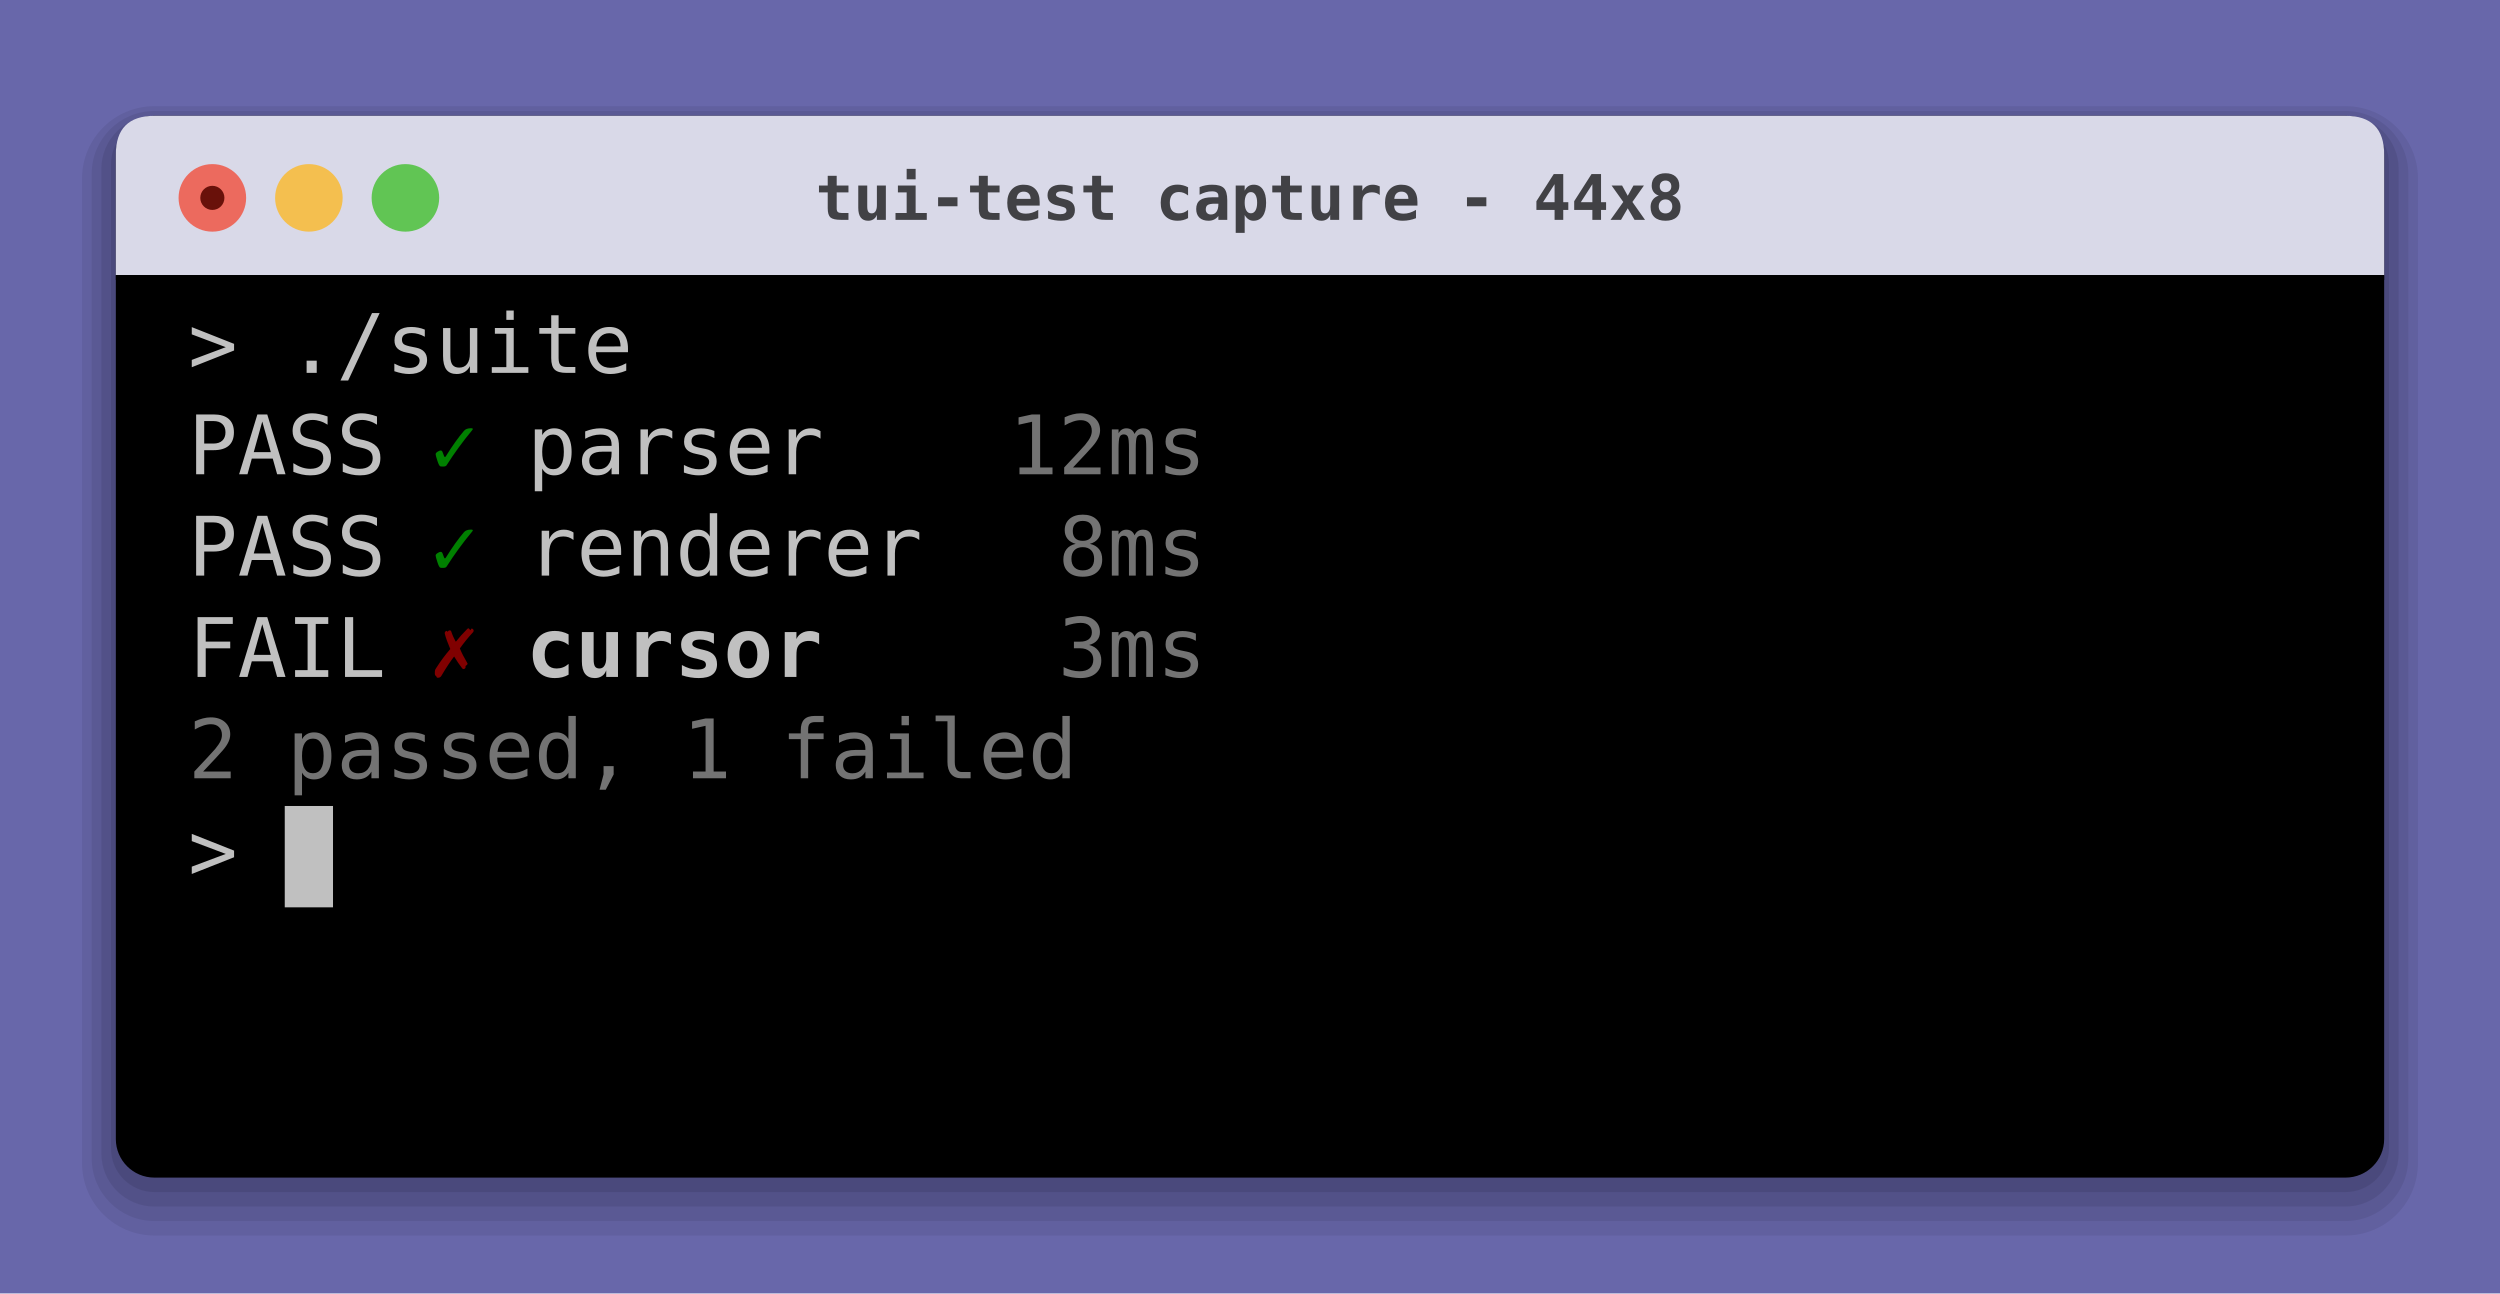
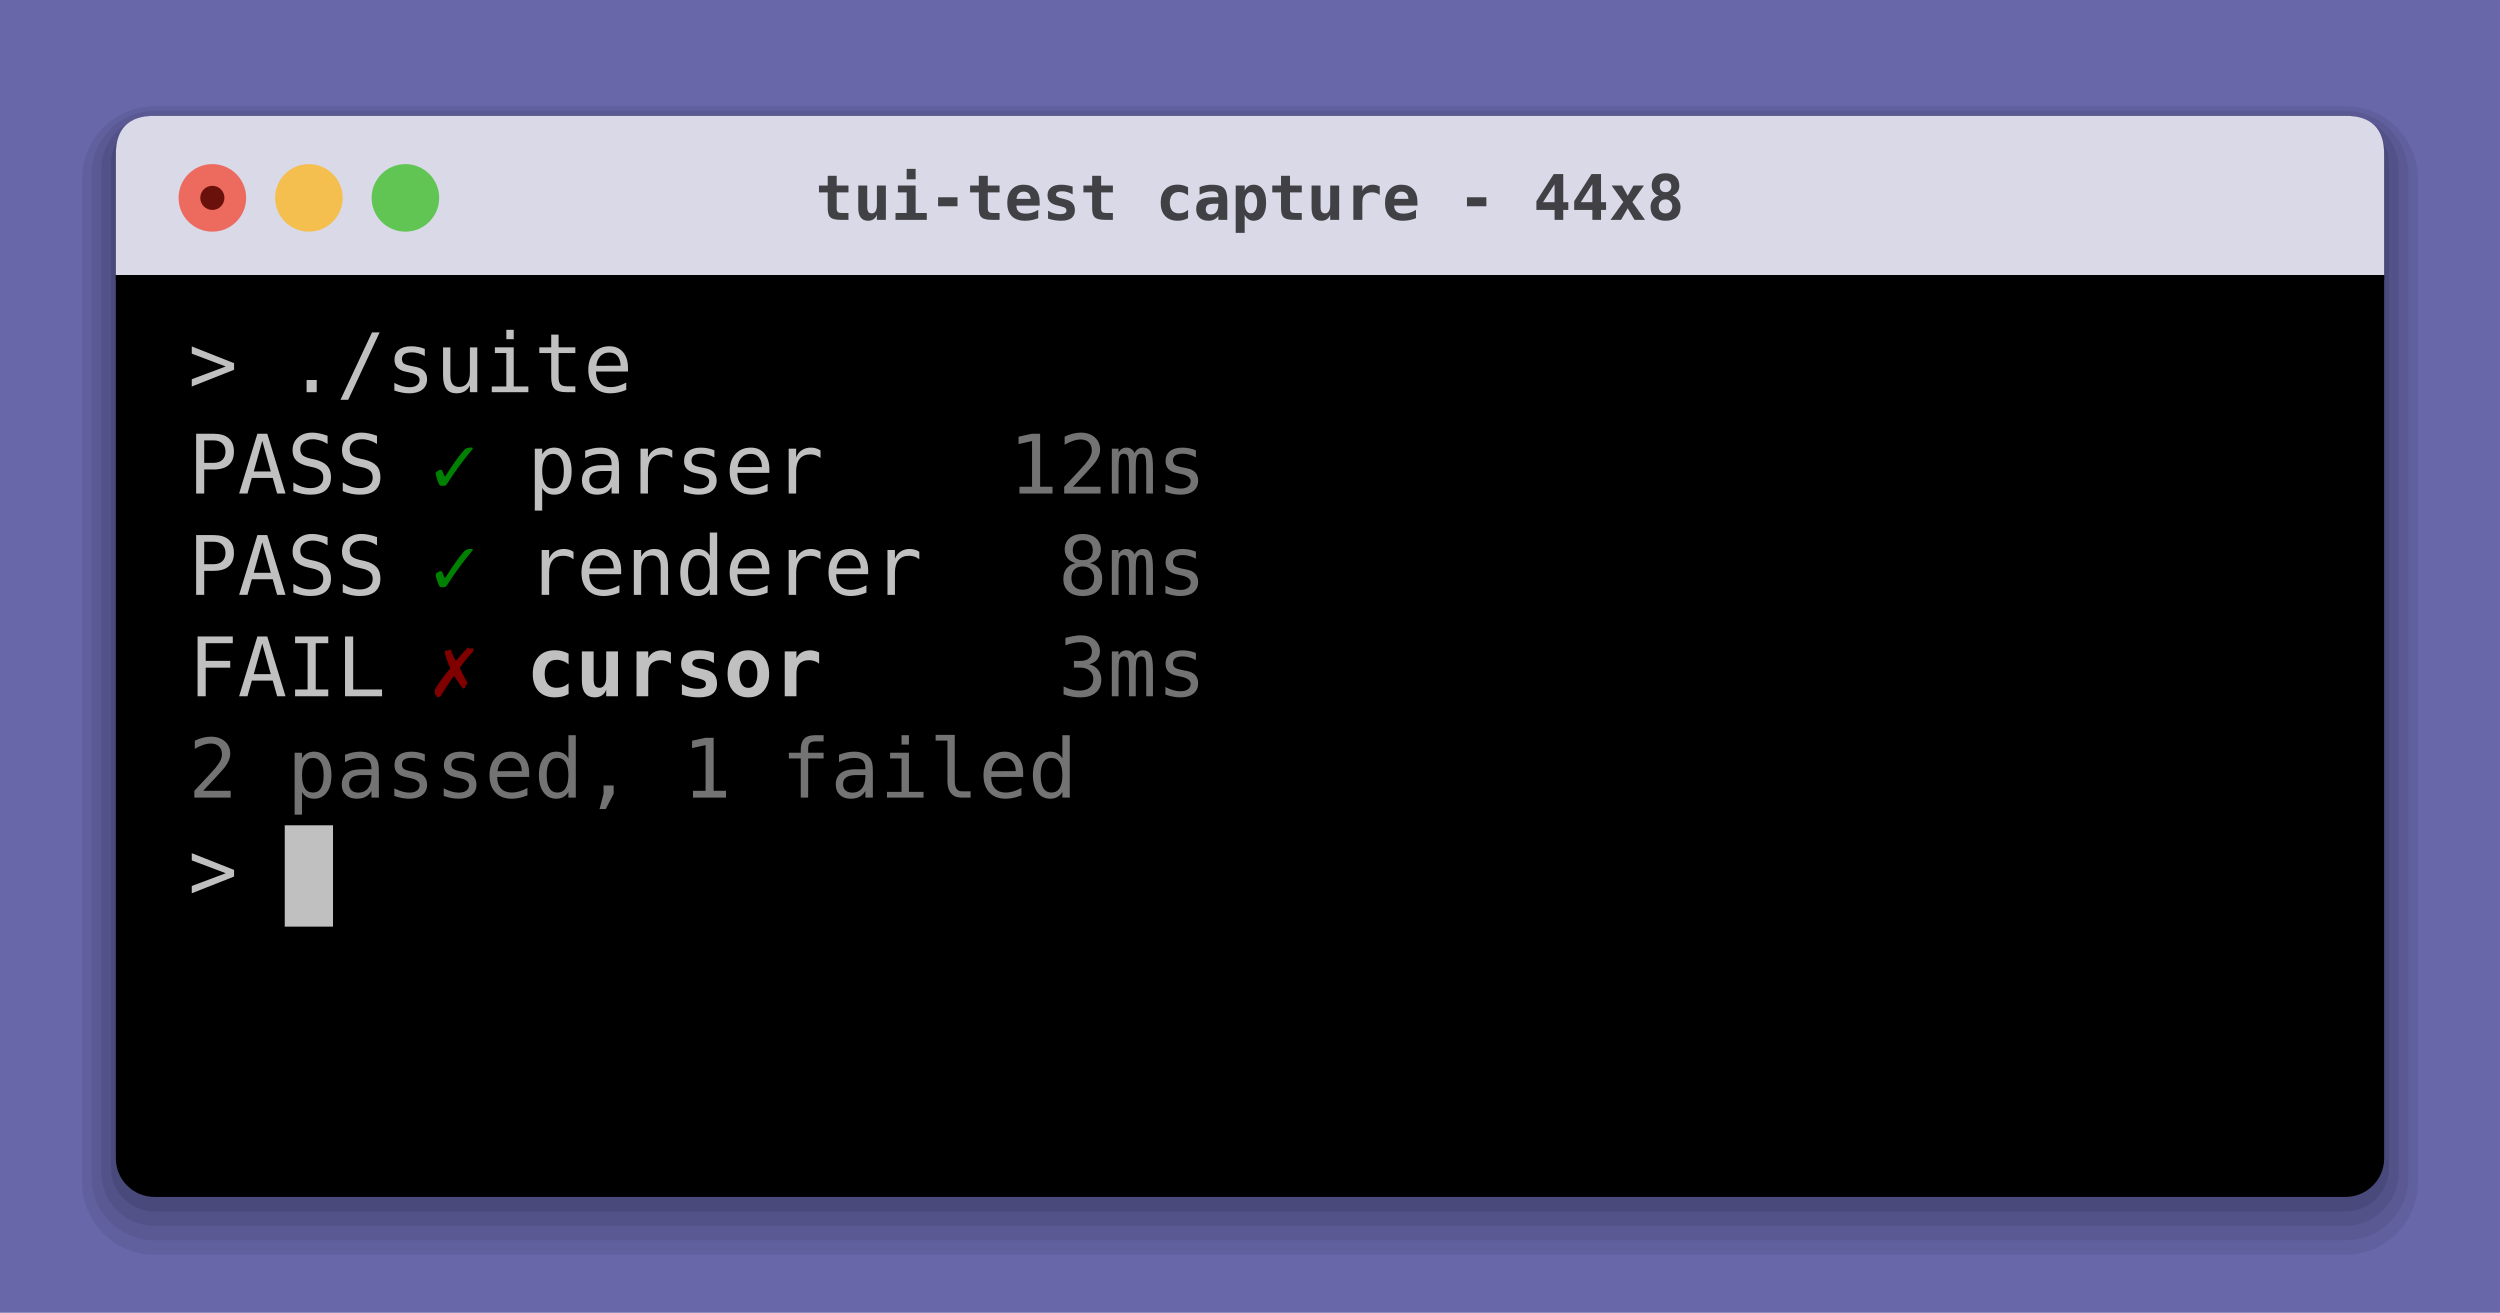
- <svg xmlns="http://www.w3.org/2000/svg" width="518" height="268" viewBox="0 0 518 268" font-family="'Cascadia Code','JetBrains Mono','Fira Code',Menlo,Consolas,'DejaVu Sans Mono',monospace" font-size="17px">
-   <rect width="518" height="268" fill="#6867aa" />
-   <rect x="17.0" y="22.0" width="484.0" height="234.0" rx="15.0" fill="#080812" fill-opacity="0.071" />
-   <rect x="19.0" y="23.0" width="480.0" height="230.0" rx="13.0" fill="#080812" fill-opacity="0.078" />
-   <rect x="21.0" y="24.0" width="476.0" height="226.0" rx="11.0" fill="#080812" fill-opacity="0.086" />
-   <rect x="23.0" y="25.0" width="472.0" height="222.0" rx="9.0" fill="#080812" fill-opacity="0.094" />
+ <svg xmlns="http://www.w3.org/2000/svg" width="518" height="272" viewBox="0 0 518 272" font-family="'Cascadia Code','JetBrains Mono','Fira Code',Menlo,Consolas,'DejaVu Sans Mono',monospace" font-size="17px">
+   <rect width="518" height="272" fill="#6867aa" />
+   <rect x="17.0" y="22.0" width="484.0" height="238.0" rx="15.0" fill="#080812" fill-opacity="0.071" />
+   <rect x="19.0" y="23.0" width="480.0" height="234.0" rx="13.0" fill="#080812" fill-opacity="0.078" />
+   <rect x="21.0" y="24.0" width="476.0" height="230.0" rx="11.0" fill="#080812" fill-opacity="0.086" />
+   <rect x="23.0" y="25.0" width="472.0" height="226.0" rx="9.0" fill="#080812" fill-opacity="0.094" />
  <g transform="translate(24 24)">
-     <rect width="470" height="220" rx="8" fill="#000000" />
+     <rect width="470" height="224" rx="8" fill="#000000" />
    <path d="M0 8.0 Q0 0 8.0 0 H462.0 Q470.0 0 470.0 8.0 V33.0 H0 Z" fill="#d9d9e8" />
    <rect y="33.0" width="470" height="1.0" fill="#000000" />
    <circle cx="20.0" cy="17.0" r="7.0" fill="#ec6a5e" />
    <circle cx="40.0" cy="17.0" r="7.0" fill="#f4bf4f" />
    <circle cx="60.0" cy="17.0" r="7.0" fill="#61c554" />
    <circle cx="20.0" cy="17.0" r="2.5" fill="#69110a" />
    <text x="235.00" y="21.55" fill="#414145" font-size="13px" font-weight="bold" text-anchor="middle" xml:space="preserve">tui-test capture - 44x8</text>
-     <text x="15.00" y="53.26" fill="#c0c0c0" textLength="440.00" lengthAdjust="spacingAndGlyphs" xml:space="preserve">&gt; ./suite                                   </text>
-     <text x="15.00" y="74.26" fill="#c0c0c0" textLength="50.00" lengthAdjust="spacingAndGlyphs" xml:space="preserve">PASS </text>
-     <text x="65.00" y="74.26" fill="#008000" textLength="10.00" lengthAdjust="spacingAndGlyphs" xml:space="preserve">✓</text>
-     <text x="75.00" y="74.26" fill="#c0c0c0" textLength="110.00" lengthAdjust="spacingAndGlyphs" xml:space="preserve"> parser    </text>
-     <text x="185.00" y="74.26" fill="#737373" textLength="40.00" lengthAdjust="spacingAndGlyphs" xml:space="preserve">12ms</text>
-     <text x="15.00" y="95.26" fill="#c0c0c0" textLength="50.00" lengthAdjust="spacingAndGlyphs" xml:space="preserve">PASS </text>
-     <text x="65.00" y="95.26" fill="#008000" textLength="10.00" lengthAdjust="spacingAndGlyphs" xml:space="preserve">✓</text>
-     <text x="75.00" y="95.26" fill="#c0c0c0" textLength="110.00" lengthAdjust="spacingAndGlyphs" xml:space="preserve"> renderer  </text>
-     <text x="185.00" y="95.26" fill="#737373" textLength="40.00" lengthAdjust="spacingAndGlyphs" xml:space="preserve"> 8ms</text>
-     <text x="15.00" y="116.26" fill="#c0c0c0" textLength="50.00" lengthAdjust="spacingAndGlyphs" xml:space="preserve">FAIL </text>
-     <text x="65.00" y="116.26" fill="#800000" textLength="10.00" lengthAdjust="spacingAndGlyphs" xml:space="preserve">✗</text>
-     <text x="85.00" y="116.26" fill="#c0c0c0" font-weight="bold" textLength="60.00" lengthAdjust="spacingAndGlyphs" xml:space="preserve">cursor</text>
-     <text x="185.00" y="116.26" fill="#737373" textLength="40.00" lengthAdjust="spacingAndGlyphs" xml:space="preserve"> 3ms</text>
-     <text x="15.00" y="137.26" fill="#737373" textLength="180.00" lengthAdjust="spacingAndGlyphs" xml:space="preserve">2 passed, 1 failed</text>
-     <text x="15.00" y="158.26" fill="#c0c0c0" textLength="440.00" lengthAdjust="spacingAndGlyphs" xml:space="preserve">&gt;                                           </text>
-     <rect x="35.00" y="143.00" width="10.00" height="21.00" fill="#c0c0c0" />
+     <text x="15.00" y="57.26" fill="#c0c0c0" textLength="440.00" lengthAdjust="spacingAndGlyphs" xml:space="preserve">&gt; ./suite                                   </text>
+     <text x="15.00" y="78.26" fill="#c0c0c0" textLength="50.00" lengthAdjust="spacingAndGlyphs" xml:space="preserve">PASS </text>
+     <text x="65.00" y="78.26" fill="#008000" textLength="10.00" lengthAdjust="spacingAndGlyphs" xml:space="preserve">✓</text>
+     <text x="75.00" y="78.26" fill="#c0c0c0" textLength="110.00" lengthAdjust="spacingAndGlyphs" xml:space="preserve"> parser    </text>
+     <text x="185.00" y="78.26" fill="#737373" textLength="40.00" lengthAdjust="spacingAndGlyphs" xml:space="preserve">12ms</text>
+     <text x="15.00" y="99.26" fill="#c0c0c0" textLength="50.00" lengthAdjust="spacingAndGlyphs" xml:space="preserve">PASS </text>
+     <text x="65.00" y="99.26" fill="#008000" textLength="10.00" lengthAdjust="spacingAndGlyphs" xml:space="preserve">✓</text>
+     <text x="75.00" y="99.26" fill="#c0c0c0" textLength="110.00" lengthAdjust="spacingAndGlyphs" xml:space="preserve"> renderer  </text>
+     <text x="185.00" y="99.26" fill="#737373" textLength="40.00" lengthAdjust="spacingAndGlyphs" xml:space="preserve"> 8ms</text>
+     <text x="15.00" y="120.26" fill="#c0c0c0" textLength="50.00" lengthAdjust="spacingAndGlyphs" xml:space="preserve">FAIL </text>
+     <text x="65.00" y="120.26" fill="#800000" textLength="10.00" lengthAdjust="spacingAndGlyphs" xml:space="preserve">✗</text>
+     <text x="85.00" y="120.26" fill="#c0c0c0" font-weight="bold" textLength="60.00" lengthAdjust="spacingAndGlyphs" xml:space="preserve">cursor</text>
+     <text x="185.00" y="120.26" fill="#737373" textLength="40.00" lengthAdjust="spacingAndGlyphs" xml:space="preserve"> 3ms</text>
+     <text x="15.00" y="141.26" fill="#737373" textLength="180.00" lengthAdjust="spacingAndGlyphs" xml:space="preserve">2 passed, 1 failed</text>
+     <text x="15.00" y="162.26" fill="#c0c0c0" textLength="440.00" lengthAdjust="spacingAndGlyphs" xml:space="preserve">&gt;                                           </text>
+     <rect x="35.00" y="147.00" width="10.00" height="21.00" fill="#c0c0c0" />
  </g>
</svg>
